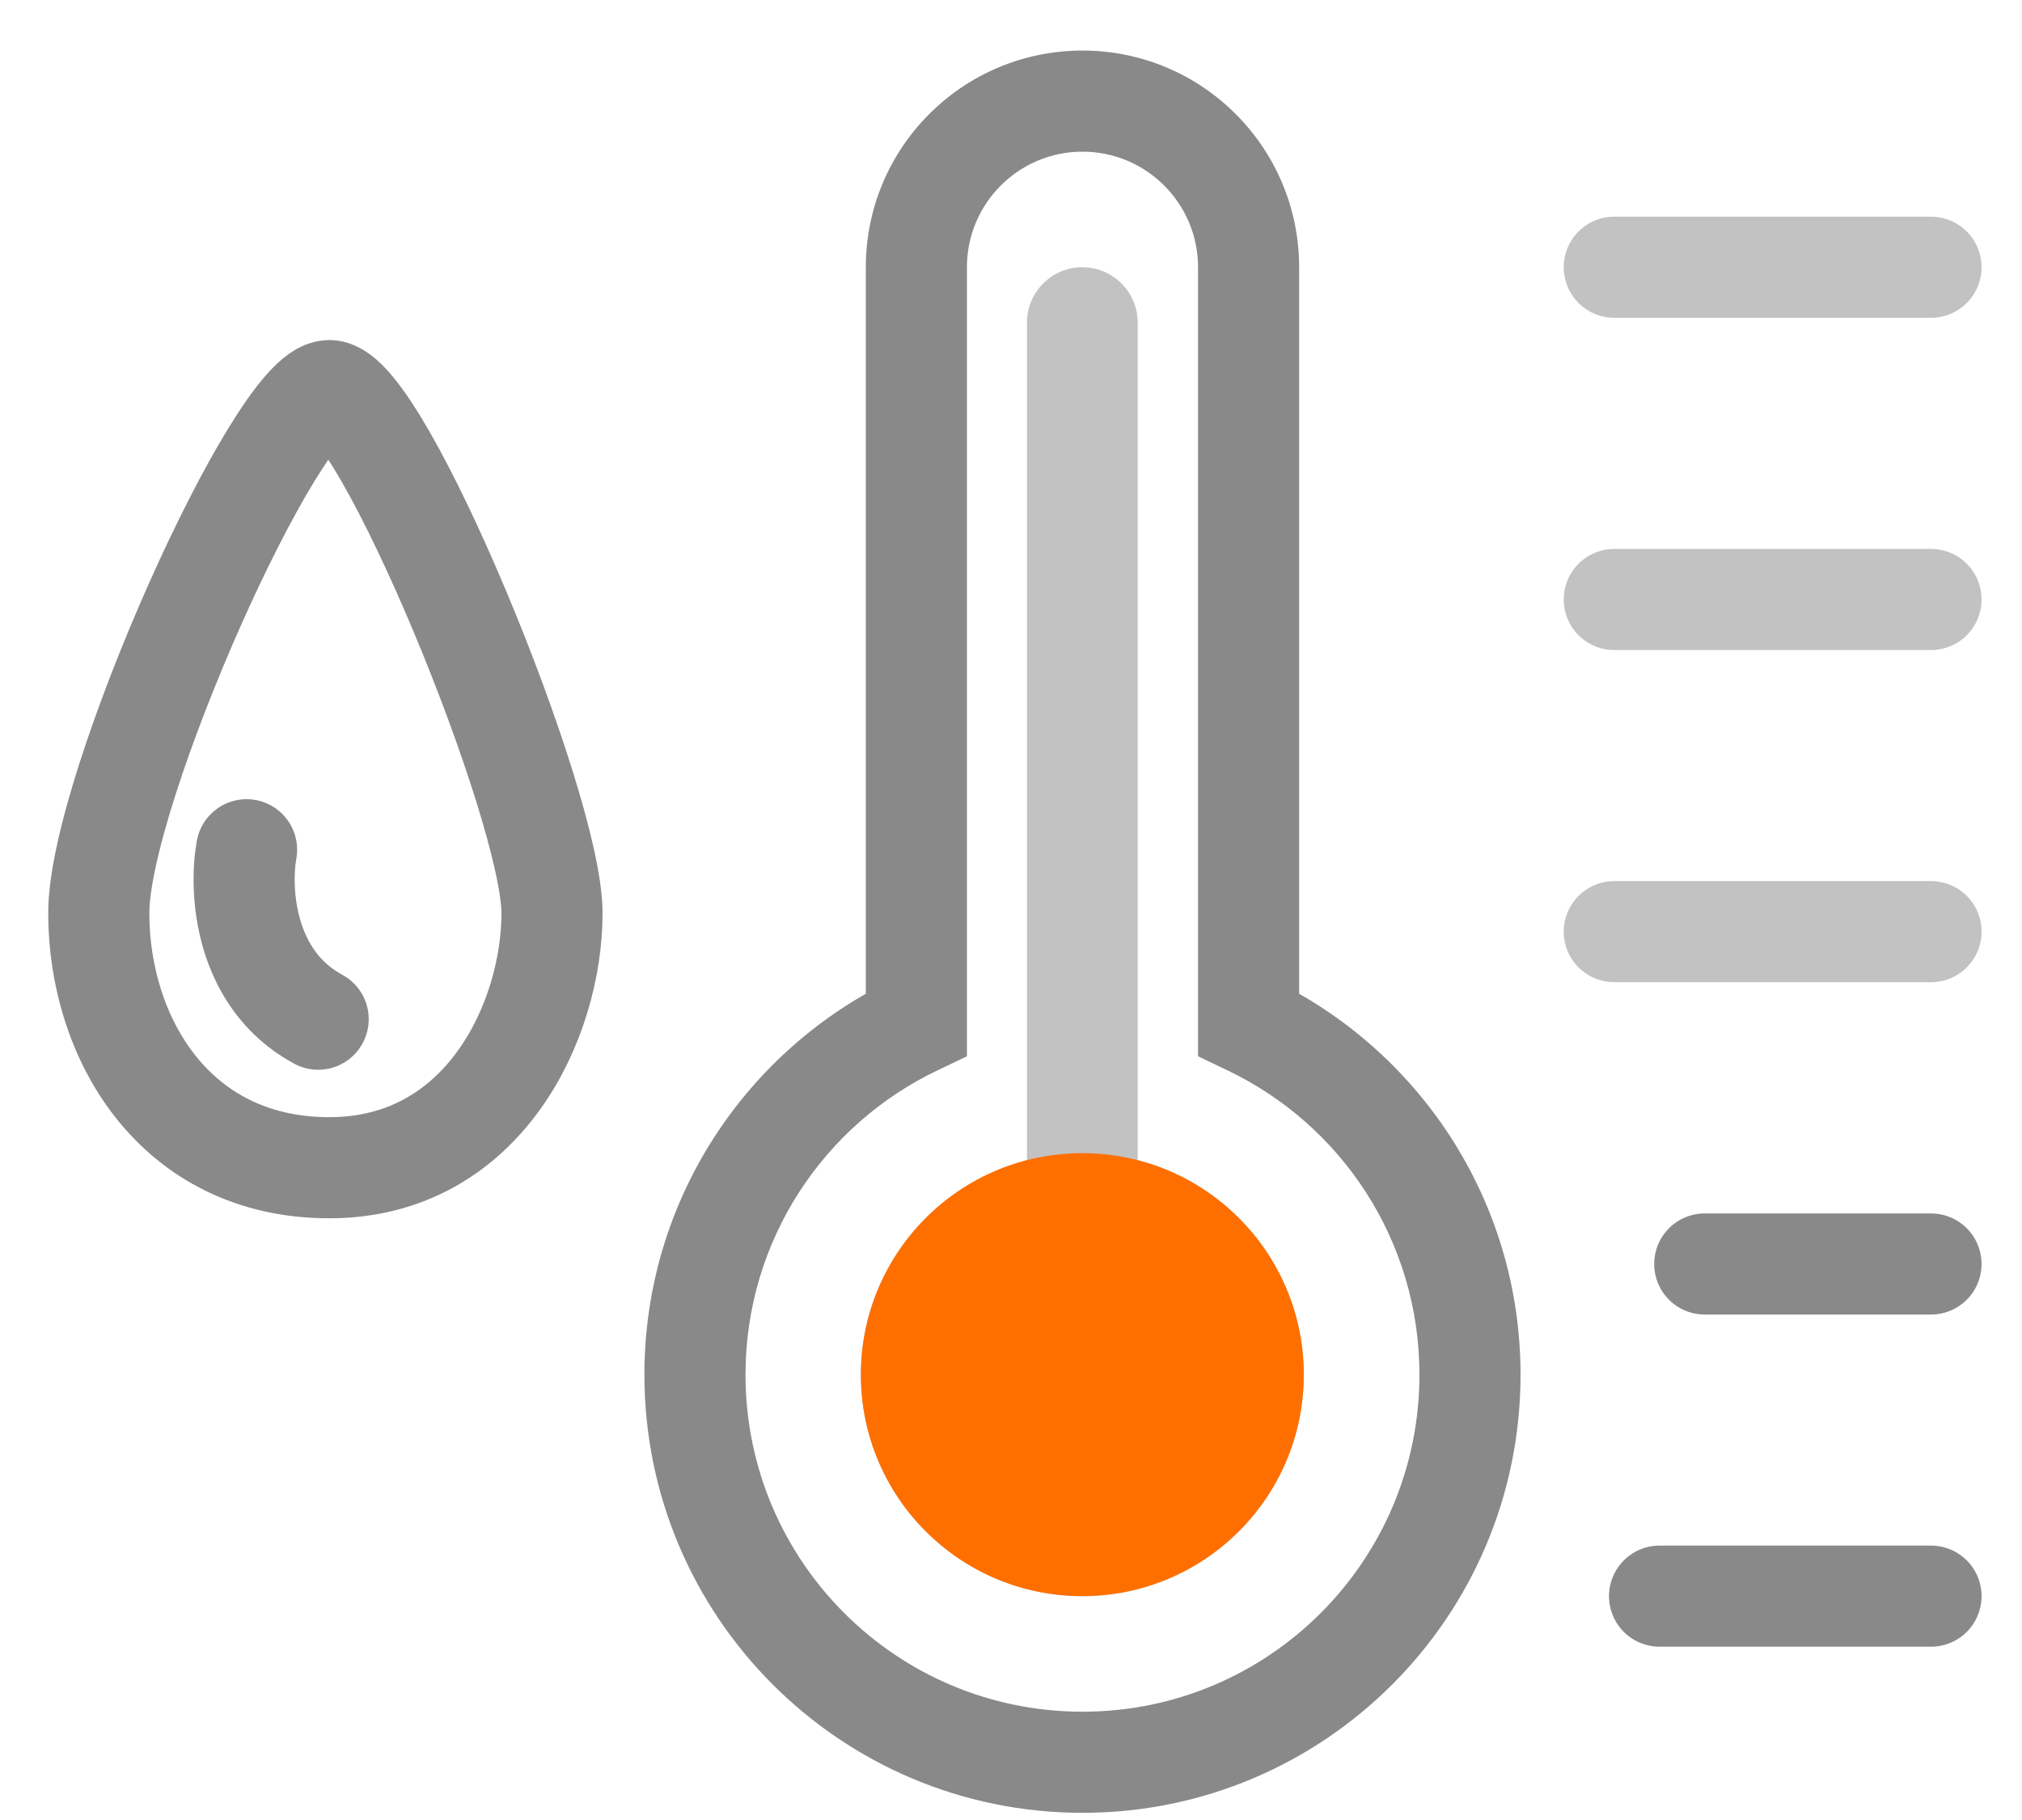
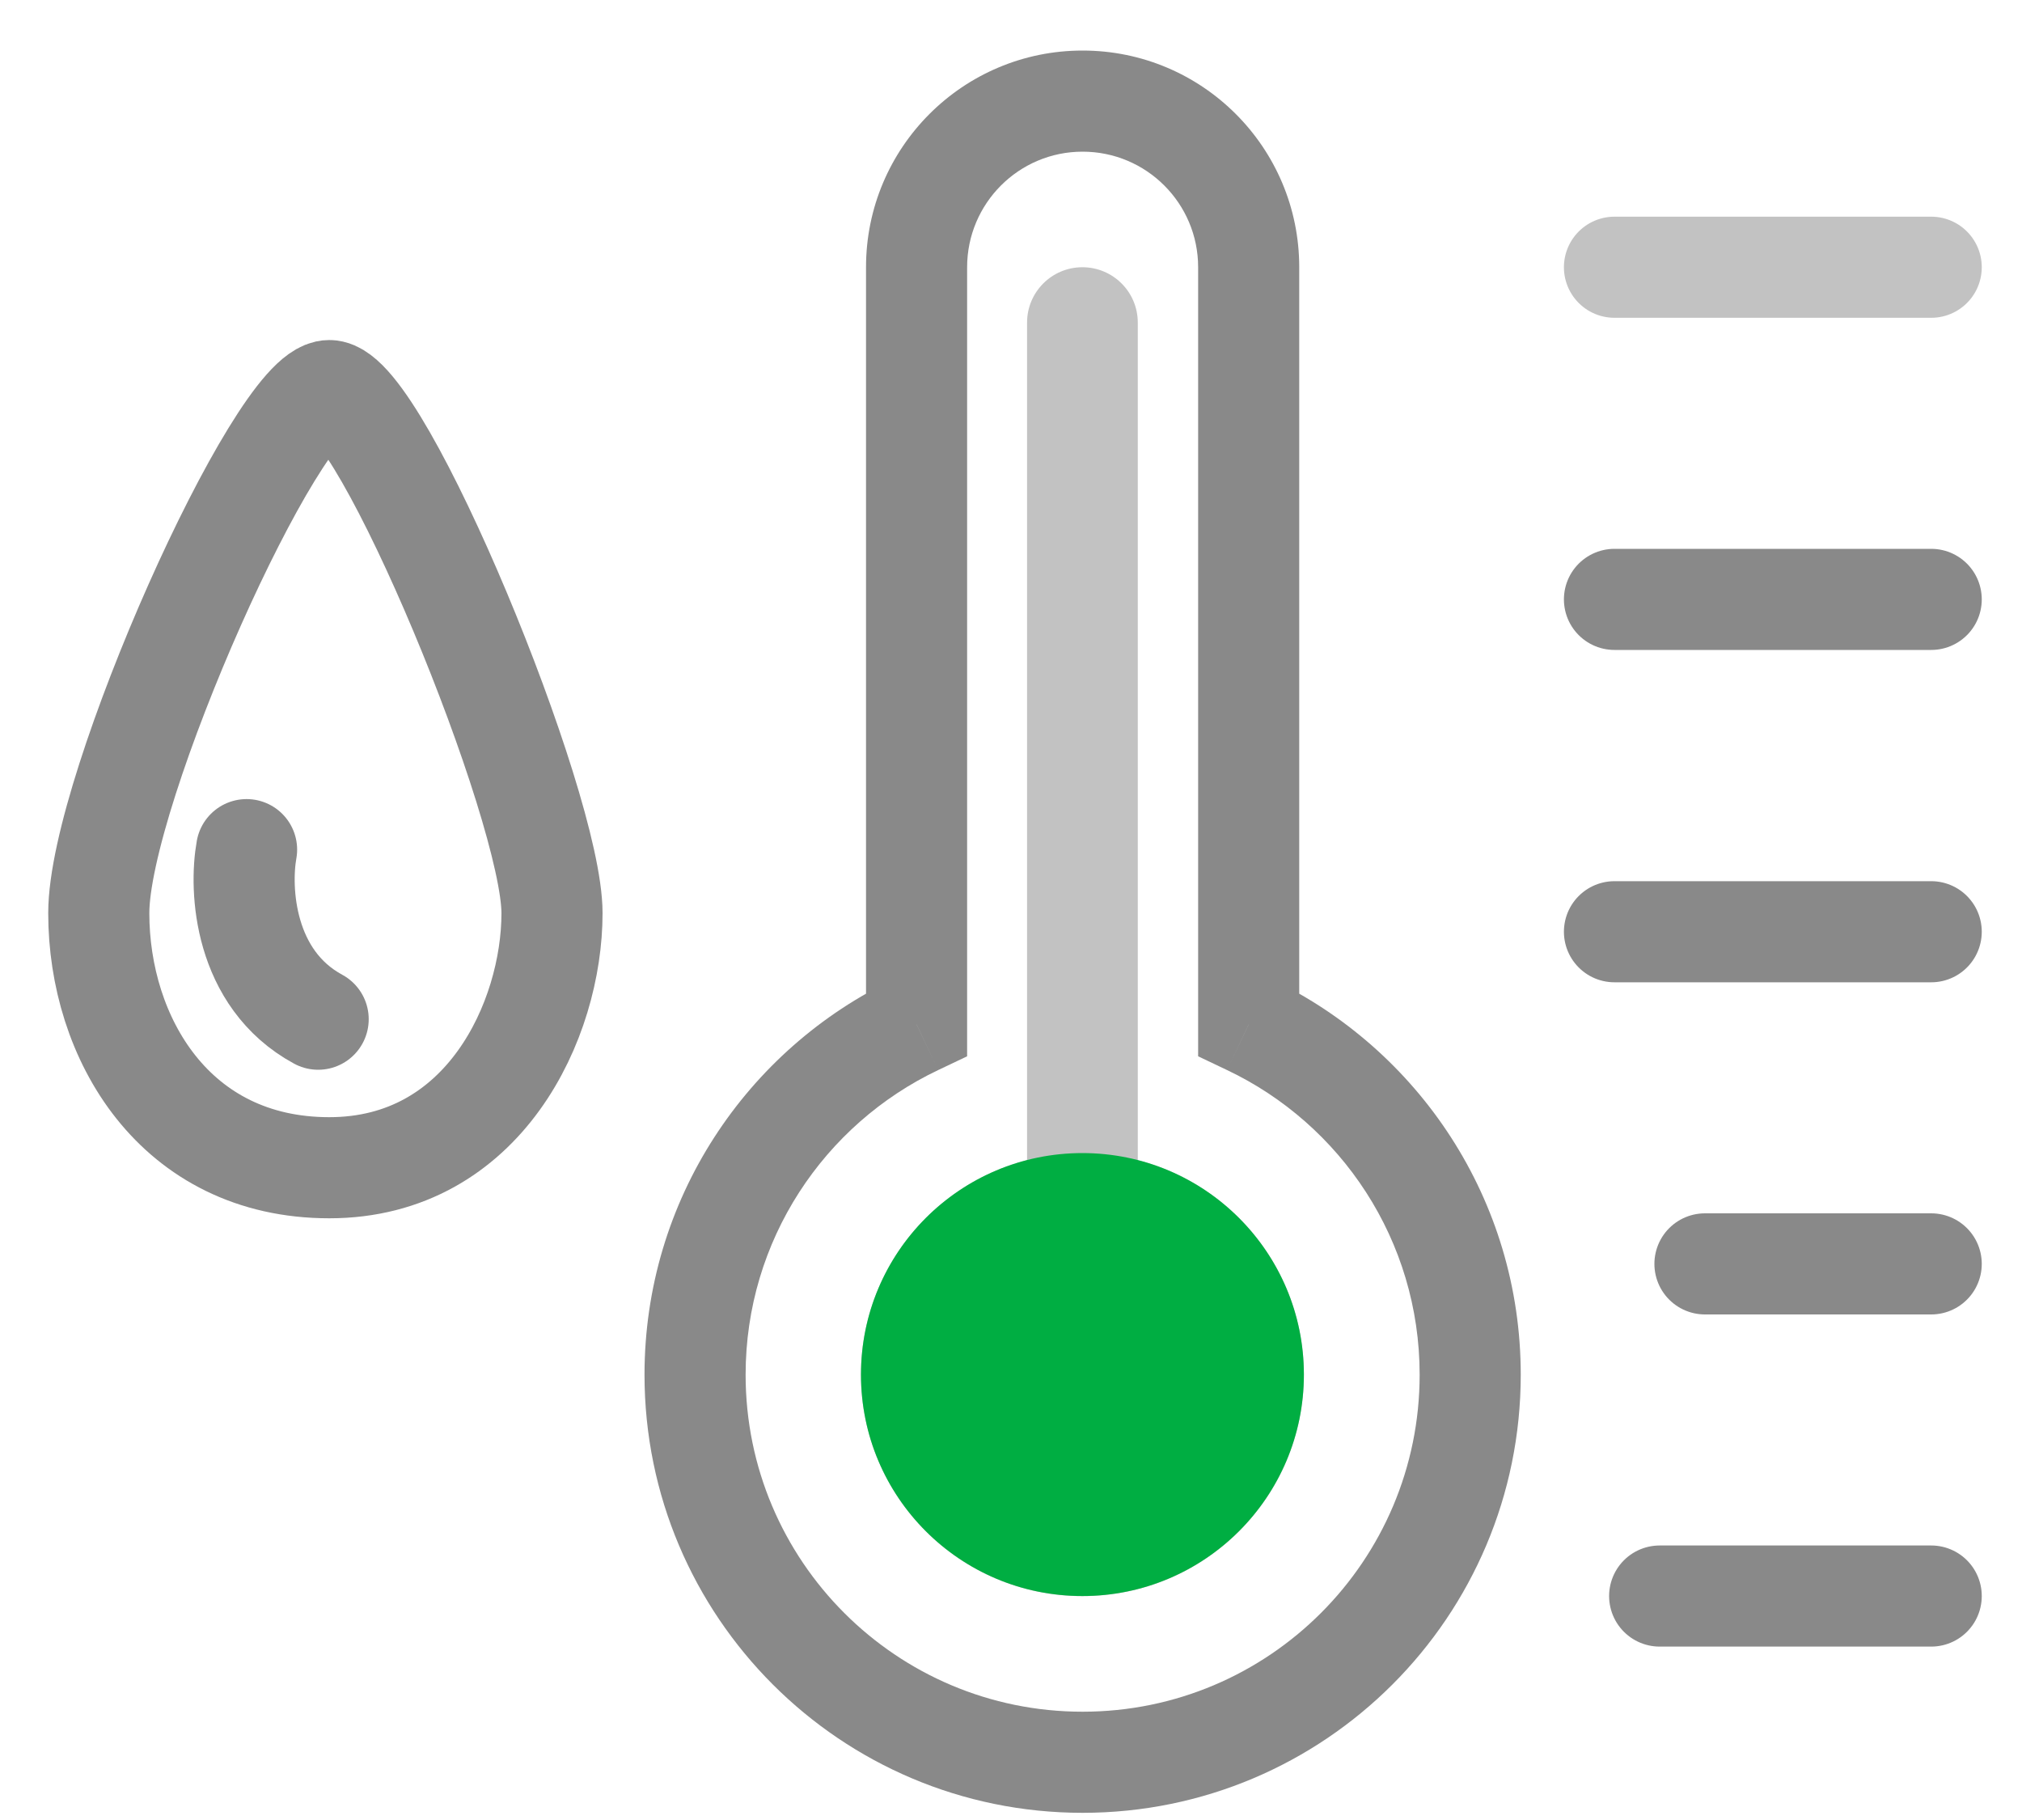
<svg xmlns="http://www.w3.org/2000/svg" width="20" height="18" viewBox="0 0 20 18" fill="none">
-   <path d="M9.064 10.131L9.279 10.583L9.564 10.447V10.131H9.064ZM12.35 10.131H11.85V10.447L12.135 10.583L12.35 10.131ZM9.564 2.643C9.564 2.012 10.076 1.5 10.707 1.5V0.5C9.523 0.5 8.564 1.459 8.564 2.643H9.564ZM9.564 10.131V2.643H8.564V10.131H9.564ZM7.374 13.596C7.374 12.267 8.151 11.118 9.279 10.583L8.85 9.679C7.387 10.374 6.374 11.866 6.374 13.596H7.374ZM10.707 16.929C8.866 16.929 7.374 15.437 7.374 13.596H6.374C6.374 15.989 8.314 17.929 10.707 17.929V16.929ZM14.04 13.596C14.04 15.437 12.548 16.929 10.707 16.929V17.929C13.1 17.929 15.04 15.989 15.04 13.596H14.04ZM12.135 10.583C13.263 11.118 14.04 12.267 14.04 13.596H15.04C15.04 11.866 14.027 10.374 12.564 9.679L12.135 10.583ZM11.85 2.643V10.131H12.85V2.643H11.85ZM10.707 1.5C11.338 1.5 11.85 2.012 11.85 2.643H12.85C12.85 1.459 11.89 0.5 10.707 0.5V1.5Z" fill="#898989" />
+   <path d="M9.066 10.131L9.28 10.583L9.566 10.447V10.131H9.066ZM12.351 10.131H11.851V10.447L12.137 10.583L12.351 10.131ZM9.566 2.643C9.566 2.012 10.077 1.5 10.708 1.5V0.5C9.525 0.5 8.566 1.459 8.566 2.643H9.566ZM9.566 10.131V2.643H8.566V10.131H9.566ZM7.375 13.596C7.375 12.267 8.153 11.118 9.28 10.583L8.851 9.679C7.388 10.374 6.375 11.866 6.375 13.596H7.375ZM10.708 16.929C8.867 16.929 7.375 15.437 7.375 13.596H6.375C6.375 15.989 8.315 17.929 10.708 17.929V16.929ZM14.042 13.596C14.042 15.437 12.55 16.929 10.708 16.929V17.929C13.102 17.929 15.042 15.989 15.042 13.596H14.042ZM12.137 10.583C13.264 11.118 14.042 12.267 14.042 13.596H15.042C15.042 11.866 14.029 10.374 12.566 9.679L12.137 10.583ZM11.851 2.643V10.131H12.851V2.643H11.851ZM10.708 1.5C11.34 1.5 11.851 2.012 11.851 2.643H12.851C12.851 1.459 11.892 0.5 10.708 0.5V1.5Z" fill="#898989" />
  <path d="M0.977 9.031C0.977 7.799 2.744 3.863 3.257 3.863C3.769 3.863 5.46 7.974 5.46 9.031C5.46 10.087 4.788 11.549 3.257 11.549C1.726 11.549 0.977 10.263 0.977 9.031Z" stroke="#898989" />
-   <path d="M2.439 8.404C2.368 8.796 2.411 9.682 3.147 10.08" stroke="#898989" stroke-linecap="round" />
-   <path fill-rule="evenodd" clip-rule="evenodd" d="M11.253 11.474C12.198 11.717 12.896 12.575 12.896 13.596C12.896 14.806 11.915 15.786 10.705 15.786C9.495 15.786 8.515 14.806 8.515 13.596C8.515 12.575 9.213 11.717 10.158 11.474L10.158 3.191C10.158 2.888 10.403 2.643 10.705 2.643C11.008 2.643 11.253 2.888 11.253 3.191L11.253 11.474Z" fill="#C2C2C2" />
-   <path d="M12.896 13.596C12.896 14.806 11.915 15.786 10.705 15.786C9.495 15.786 8.515 14.806 8.515 13.596C8.515 12.386 9.495 11.405 10.705 11.405C11.915 11.405 12.896 12.386 12.896 13.596Z" fill="#FF6F00" />
-   <path d="M19.1 15.786H16.415" stroke="#898989" stroke-linecap="round" />
-   <path d="M19.1 12.501H16.862" stroke="#898989" stroke-linecap="round" />
-   <path d="M19.1 9.214L15.967 9.214" stroke="#C2C2C2" stroke-linecap="round" />
-   <path d="M19.1 5.929L15.967 5.929" stroke="#C2C2C2" stroke-linecap="round" />
-   <path d="M19.1 2.643H15.967" stroke="#C2C2C2" stroke-linecap="round" />
+   <path d="M2.439 8.403C2.368 8.796 2.411 9.681 3.147 10.08" stroke="#898989" stroke-linecap="round" />
+   <path fill-rule="evenodd" clip-rule="evenodd" d="M11.254 11.474C12.199 11.717 12.897 12.575 12.897 13.595C12.897 14.805 11.916 15.786 10.706 15.786C9.496 15.786 8.516 14.805 8.516 13.595C8.516 12.575 9.214 11.717 10.159 11.474L10.159 3.19C10.159 2.888 10.404 2.643 10.706 2.643C11.009 2.643 11.254 2.888 11.254 3.19L11.254 11.474Z" fill="#C2C2C2" />
+   <path d="M12.897 13.595C12.897 14.805 11.916 15.785 10.706 15.785C9.496 15.785 8.516 14.805 8.516 13.595C8.516 12.385 9.496 11.404 10.706 11.404C11.916 11.404 12.897 12.385 12.897 13.595Z" fill="#00AE42" />
+   <path d="M19.102 15.785H16.416" stroke="#898989" stroke-linecap="round" />
+   <path d="M19.102 12.5H16.864" stroke="#898989" stroke-linecap="round" />
+   <path d="M19.102 9.215L15.969 9.215" stroke="#898989" stroke-linecap="round" />
+   <path d="M19.102 5.928L15.969 5.928" stroke="#898989" stroke-linecap="round" />
+   <path d="M19.102 2.643H15.969" stroke="#C2C2C2" stroke-linecap="round" />
</svg>
